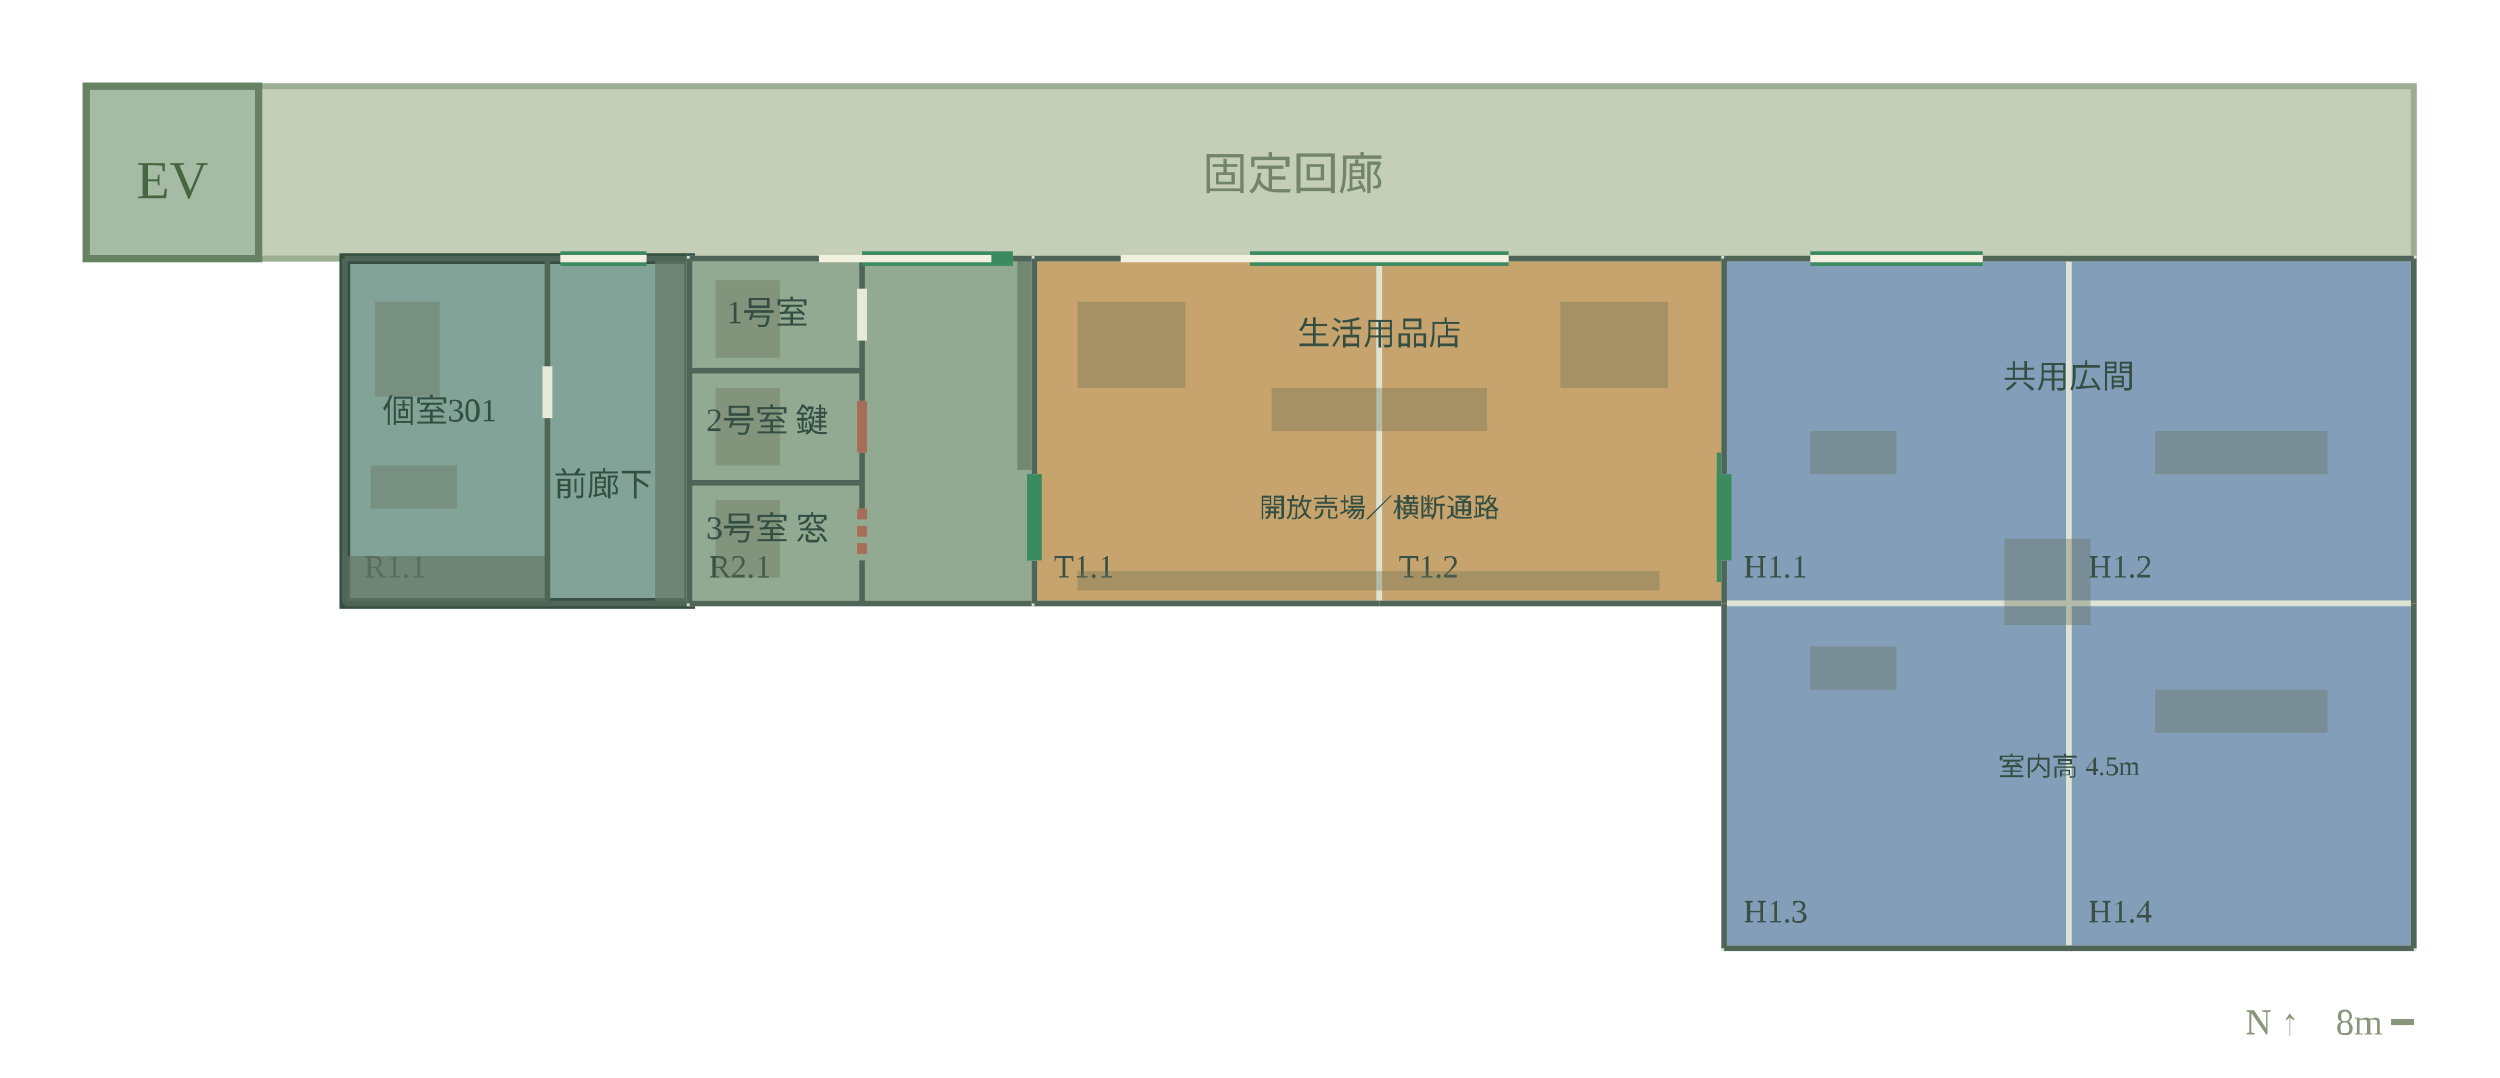
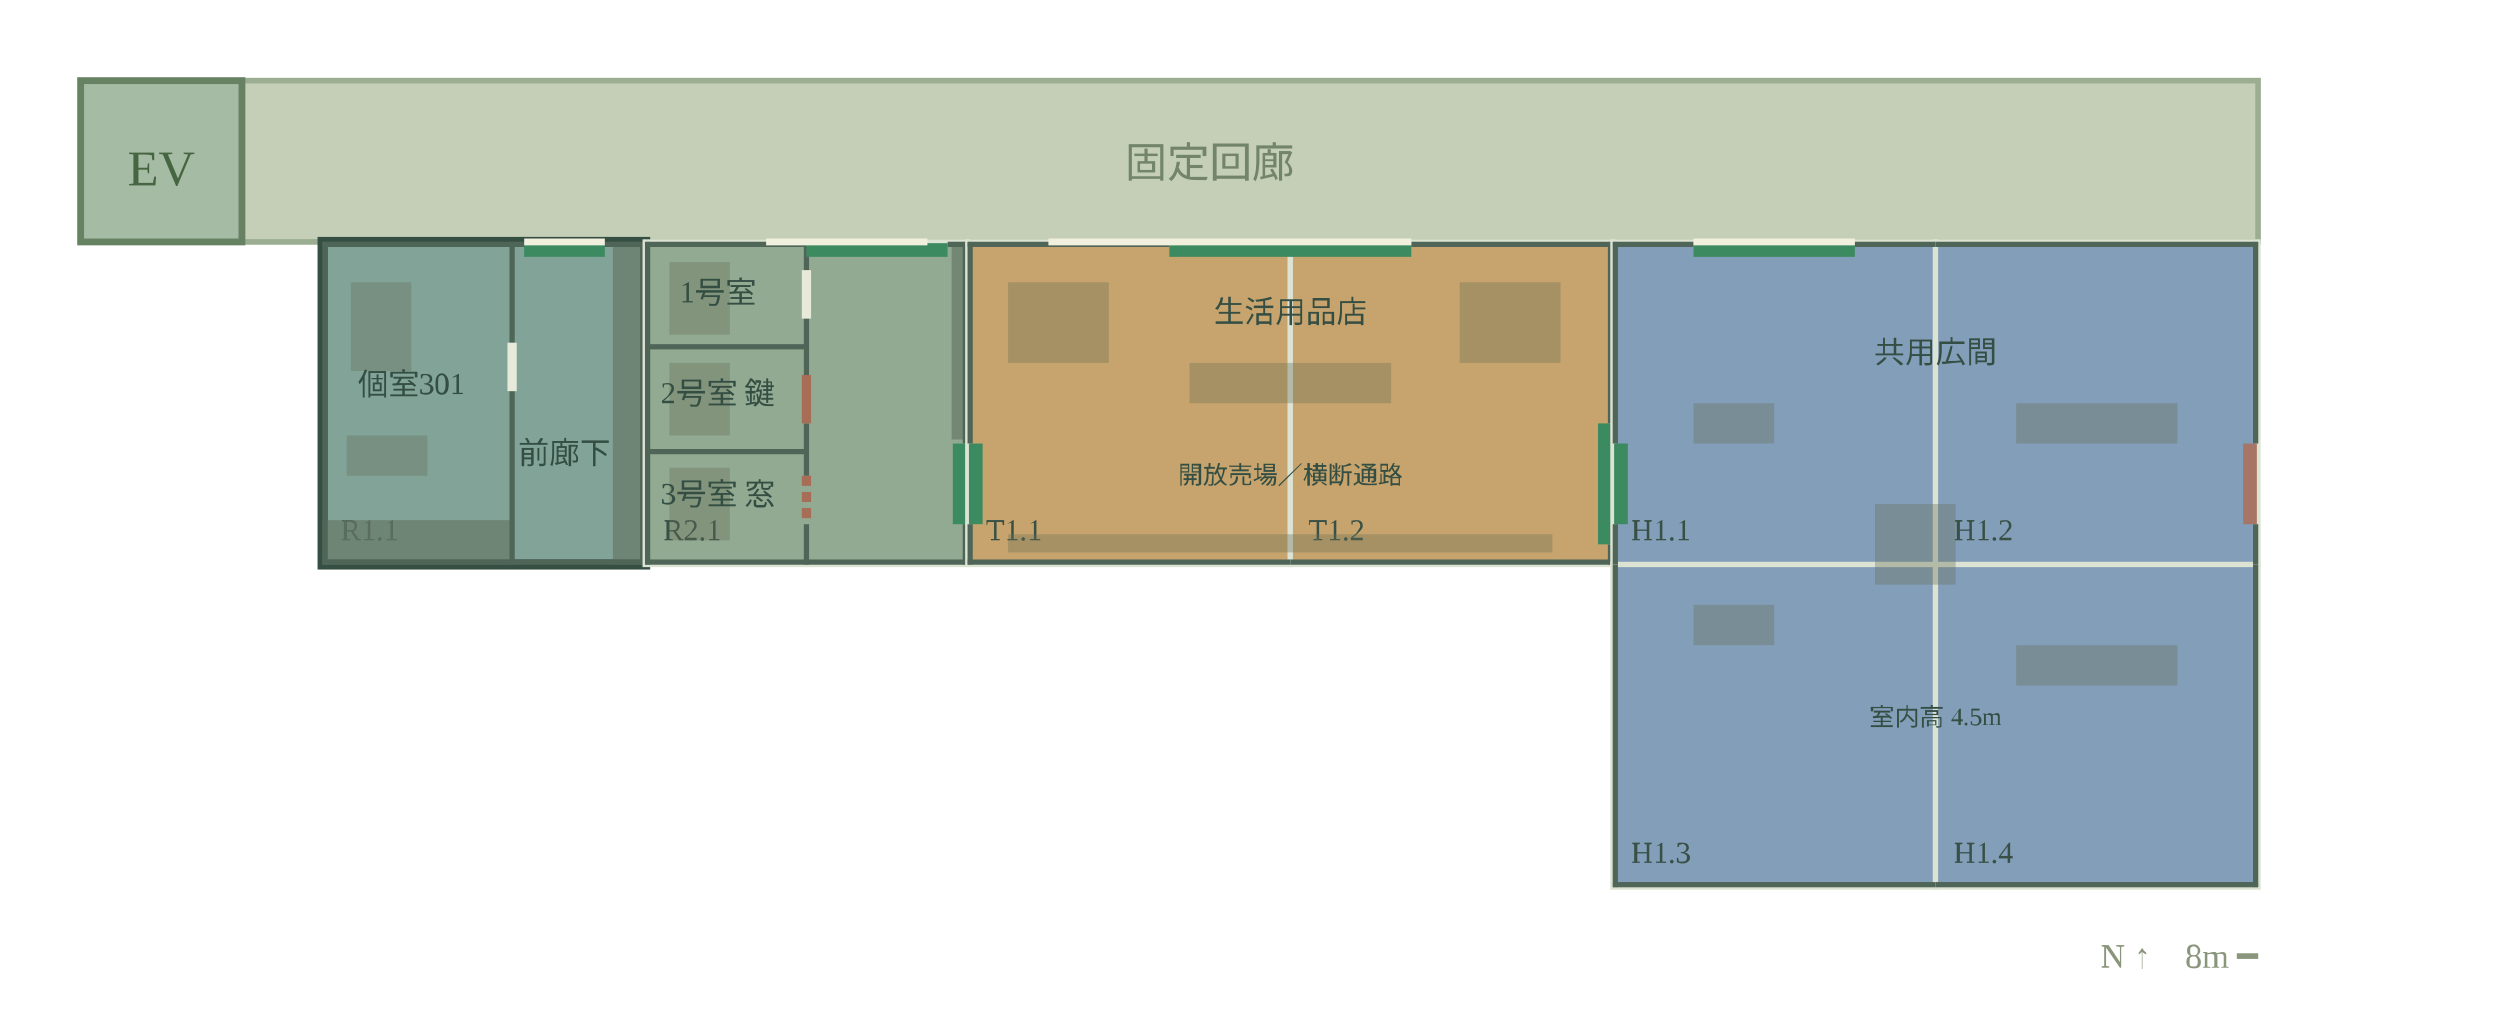
- <svg xmlns="http://www.w3.org/2000/svg" viewBox="-8 -6 58 25" role="img" aria-label="第三層 A配置平面図">
+ <svg xmlns="http://www.w3.org/2000/svg" viewBox="-8 -6 62 25" role="img" aria-label="第三層 A配置平面図">
  <defs>
    <pattern id="hatch1" patternUnits="userSpaceOnUse" width="1" height="1" patternTransform="rotate(45)">
      <line x1="0" y1="0" x2="0" y2="1" stroke="#ac754a" stroke-width=".16" />
    </pattern>
  </defs>
  <rect x="-2" y="-4" width="50" height="4" fill="#c5cfb8" stroke="#9cae91" stroke-width=".14" />
  <rect x="-6" y="-4" width="4" height="4" fill="#a6bba4" stroke="#678163" stroke-width=".17" />
  <text x="-4" y="-1.4" font-size="1.25" text-anchor="middle" fill="#466541">EV</text>
  <text x="22" y="-1.6" font-size="1.05" text-anchor="middle" fill="#72856a">固定回廊</text>
  <g data-id="R1" transform="translate(0 0)">
    <rect x="0" y="0" width="8" height="8" fill="#81a398" stroke="#354f43" stroke-width="0.25" />
    <text x="0.45" y="7.4" font-size=".75" fill="#385046">R1.1</text>
    <rect x="0" y="6.9" width="4.65" height="1.1" fill="#667768" opacity=".7" />
    <rect x="7.2" y="0" width="0.8" height="8" fill="#667768" opacity=".7" />
    <rect x="0.7" y="1" width="1.5" height="2.2" fill="#666e55" opacity=".35" />
    <rect x="0.6" y="4.8" width="2" height="1" fill="#666e55" opacity=".35" />
-     <line x1="0" y1="0" x2="5" y2="0" stroke="#4f6558" stroke-width="0.13" />
-     <line x1="7" y1="0" x2="8" y2="0" stroke="#4f6558" stroke-width="0.13" />
-     <line x1="0" y1="8" x2="8" y2="8" stroke="#4f6558" stroke-width="0.13" />
-     <line x1="0" y1="0" x2="0" y2="8" stroke="#4f6558" stroke-width="0.13" />
-     <line x1="8" y1="0" x2="8" y2="8" stroke="#4f6558" stroke-width="0.13" />
+     <line x1="0" y1="0.06" x2="5" y2="0.06" stroke="#4f6558" stroke-width="0.13" />
+     <line x1="7" y1="0.06" x2="8" y2="0.06" stroke="#4f6558" stroke-width="0.13" />
+     <line x1="0" y1="7.94" x2="8" y2="7.94" stroke="#4f6558" stroke-width="0.13" />
+     <line x1="0.06" y1="0" x2="0.06" y2="8" stroke="#4f6558" stroke-width="0.13" />
+     <line x1="7.94" y1="0" x2="7.94" y2="8" stroke="#4f6558" stroke-width="0.13" />
    <line x1="4.7" y1="0" x2="4.7" y2="2.5" stroke="#4f6558" stroke-width="0.13" />
    <line x1="4.7" y1="3.7" x2="4.7" y2="8" stroke="#4f6558" stroke-width="0.13" />
    <line x1="4.7" y1="2.5" x2="4.7" y2="3.7" stroke="#e8ead9" stroke-width="0.23" />
-     <line x1="5" y1="0" x2="7" y2="0" stroke="#3c8a60" stroke-width="0.34" />
+     <line x1="5" y1="0.2" x2="7" y2="0.2" stroke="#3c8a60" stroke-width="0.34" />
    <text x="2.2" y="3.8" text-anchor="middle" font-size="0.76" fill="#344e43">個室301</text>
    <text x="6" y="5.5" text-anchor="middle" font-size="0.76" fill="#344e43">前廊下</text>
  </g>
  <g data-id="R2" transform="translate(8 0)">
    <rect x="0" y="0" width="8" height="8" fill="#91aa91" stroke="#dce3d3" stroke-width="0.13" />
    <text x="0.45" y="7.4" font-size=".75" fill="#385046">R2.1</text>
    <rect x="7.6" y="0" width="0.4" height="4.9" fill="#667768" opacity=".7" />
    <rect x="0.6" y="0.5" width="1.5" height="1.8" fill="#666e55" opacity=".35" />
    <rect x="0.6" y="3" width="1.5" height="1.8" fill="#666e55" opacity=".35" />
    <rect x="0.6" y="5.6" width="1.5" height="1.8" fill="#666e55" opacity=".35" />
-     <line x1="0" y1="0" x2="4" y2="0" stroke="#4f6558" stroke-width="0.13" />
-     <line x1="7.5" y1="0" x2="8" y2="0" stroke="#4f6558" stroke-width="0.13" />
-     <line x1="0" y1="8" x2="8" y2="8" stroke="#4f6558" stroke-width="0.13" />
-     <line x1="0" y1="0" x2="0" y2="8" stroke="#4f6558" stroke-width="0.13" />
-     <line x1="8" y1="0" x2="8" y2="5" stroke="#4f6558" stroke-width="0.13" />
-     <line x1="8" y1="7" x2="8" y2="8" stroke="#4f6558" stroke-width="0.13" />
+     <line x1="0" y1="0.06" x2="4" y2="0.06" stroke="#4f6558" stroke-width="0.13" />
+     <line x1="7.5" y1="0.06" x2="8" y2="0.06" stroke="#4f6558" stroke-width="0.13" />
+     <line x1="0" y1="7.94" x2="8" y2="7.94" stroke="#4f6558" stroke-width="0.13" />
+     <line x1="0.06" y1="0" x2="0.06" y2="8" stroke="#4f6558" stroke-width="0.13" />
+     <line x1="7.94" y1="0" x2="7.94" y2="5" stroke="#4f6558" stroke-width="0.13" />
+     <line x1="7.94" y1="7" x2="7.94" y2="8" stroke="#4f6558" stroke-width="0.13" />
    <line x1="0" y1="2.6" x2="4" y2="2.6" stroke="#4f6558" stroke-width="0.13" />
    <line x1="0" y1="5.2" x2="4" y2="5.2" stroke="#4f6558" stroke-width="0.13" />
    <line x1="4" y1="0" x2="4" y2="0.7" stroke="#4f6558" stroke-width="0.13" />
    <line x1="4" y1="1.9" x2="4" y2="3.3" stroke="#4f6558" stroke-width="0.13" />
    <line x1="4" y1="4.5" x2="4" y2="5.8" stroke="#4f6558" stroke-width="0.13" />
    <line x1="4" y1="7" x2="4" y2="8" stroke="#4f6558" stroke-width="0.13" />
    <line x1="4" y1="0.7" x2="4" y2="1.9" stroke="#e8ead9" stroke-width="0.23" />
    <line x1="4" y1="3.3" x2="4" y2="4.5" stroke="#a76d56" stroke-width="0.23" />
    <line x1="4" y1="5.8" x2="4" y2="7" stroke="#a76d56" stroke-width="0.23" stroke-dasharray=".25 .15" />
-     <line x1="4" y1="0" x2="7.5" y2="0" stroke="#3c8a60" stroke-width="0.34" />
-     <line x1="8" y1="5" x2="8" y2="7" stroke="#3c8a60" stroke-width="0.34" />
+     <line x1="4" y1="0.2" x2="7.5" y2="0.2" stroke="#3c8a60" stroke-width="0.34" />
+     <line x1="7.8" y1="5" x2="7.8" y2="7" stroke="#3c8a60" stroke-width="0.34" />
    <text x="1.8" y="1.5" text-anchor="middle" font-size="0.76" fill="#344e43">1号室</text>
    <text x="1.8" y="4" text-anchor="middle" font-size="0.76" fill="#344e43">2号室 鍵</text>
    <text x="1.8" y="6.5" text-anchor="middle" font-size="0.76" fill="#344e43">3号室 窓</text>
  </g>
  <g data-id="T1" transform="translate(16 0)">
    <rect x="0" y="0" width="8" height="8" fill="#c7a46d" stroke="#dce3d3" stroke-width="0.13" />
    <text x="0.45" y="7.4" font-size=".75" fill="#385046">T1.1</text>
    <rect x="8" y="0" width="8" height="8" fill="#c7a46d" stroke="#dce3d3" stroke-width="0.13" />
    <text x="8.45" y="7.4" font-size=".75" fill="#385046">T1.2</text>
    <rect x="1" y="1" width="2.5" height="2" fill="#666e55" opacity=".35" />
    <rect x="12.2" y="1" width="2.5" height="2" fill="#666e55" opacity=".35" />
    <rect x="5.5" y="3" width="5" height="1" fill="#666e55" opacity=".35" />
    <rect x="1" y="7.25" width="13.5" height="0.45" fill="#666e55" opacity=".35" />
-     <line x1="0" y1="0" x2="5" y2="0" stroke="#4f6558" stroke-width="0.13" />
-     <line x1="0" y1="8" x2="8" y2="8" stroke="#4f6558" stroke-width="0.13" />
-     <line x1="0" y1="0" x2="0" y2="5" stroke="#4f6558" stroke-width="0.13" />
-     <line x1="0" y1="7" x2="0" y2="8" stroke="#4f6558" stroke-width="0.13" />
-     <line x1="11" y1="0" x2="16" y2="0" stroke="#4f6558" stroke-width="0.13" />
-     <line x1="8" y1="8" x2="16" y2="8" stroke="#4f6558" stroke-width="0.13" />
-     <line x1="16" y1="0" x2="16" y2="4.5" stroke="#4f6558" stroke-width="0.13" />
-     <line x1="16" y1="7.5" x2="16" y2="8" stroke="#4f6558" stroke-width="0.13" />
-     <line x1="5" y1="0" x2="11" y2="0" stroke="#3c8a60" stroke-width="0.34" />
-     <line x1="0" y1="5" x2="0" y2="7" stroke="#3c8a60" stroke-width="0.34" />
-     <line x1="16" y1="4.5" x2="16" y2="7.5" stroke="#3c8a60" stroke-width="0.34" />
+     <line x1="0" y1="0.06" x2="5" y2="0.06" stroke="#4f6558" stroke-width="0.13" />
+     <line x1="0" y1="7.94" x2="8" y2="7.94" stroke="#4f6558" stroke-width="0.13" />
+     <line x1="0.06" y1="0" x2="0.06" y2="5" stroke="#4f6558" stroke-width="0.13" />
+     <line x1="0.06" y1="7" x2="0.06" y2="8" stroke="#4f6558" stroke-width="0.13" />
+     <line x1="11" y1="0.06" x2="16" y2="0.06" stroke="#4f6558" stroke-width="0.13" />
+     <line x1="8" y1="7.94" x2="16" y2="7.94" stroke="#4f6558" stroke-width="0.13" />
+     <line x1="15.94" y1="0" x2="15.94" y2="4.5" stroke="#4f6558" stroke-width="0.13" />
+     <line x1="15.94" y1="7.5" x2="15.94" y2="8" stroke="#4f6558" stroke-width="0.13" />
+     <line x1="5" y1="0.2" x2="11" y2="0.2" stroke="#3c8a60" stroke-width="0.34" />
+     <line x1="0.2" y1="5" x2="0.2" y2="7" stroke="#3c8a60" stroke-width="0.34" />
+     <line x1="15.8" y1="4.5" x2="15.8" y2="7.5" stroke="#3c8a60" stroke-width="0.34" />
    <text x="8" y="2" text-anchor="middle" font-size="0.76" fill="#344e43">生活用品店</text>
    <text x="8" y="6" text-anchor="middle" font-size="0.62" fill="#344e43">開放売場／横断通路</text>
  </g>
  <g data-id="H1" transform="translate(32 0)">
    <rect x="0" y="0" width="8" height="8" fill="#839eb8" stroke="#dce3d3" stroke-width="0.13" />
    <text x="0.45" y="7.4" font-size=".75" fill="#385046">H1.1</text>
    <rect x="8" y="0" width="8" height="8" fill="#839eb8" stroke="#dce3d3" stroke-width="0.13" />
    <text x="8.45" y="7.4" font-size=".75" fill="#385046">H1.2</text>
    <rect x="0" y="8" width="8" height="8" fill="#839eb8" stroke="#dce3d3" stroke-width="0.13" />
    <text x="0.45" y="15.4" font-size=".75" fill="#385046">H1.3</text>
    <rect x="8" y="8" width="8" height="8" fill="#839eb8" stroke="#dce3d3" stroke-width="0.13" />
    <text x="8.45" y="15.4" font-size=".75" fill="#385046">H1.4</text>
    <rect x="2" y="4" width="2" height="1" fill="#666e55" opacity=".35" />
    <rect x="2" y="9" width="2" height="1" fill="#666e55" opacity=".35" />
    <rect x="10" y="4" width="4" height="1" fill="#666e55" opacity=".35" />
    <rect x="10" y="10" width="4" height="1" fill="#666e55" opacity=".35" />
    <rect x="6.5" y="6.5" width="2" height="2" fill="#666e55" opacity=".35" />
-     <line x1="0" y1="0" x2="2" y2="0" stroke="#4f6558" stroke-width="0.13" />
-     <line x1="6" y1="0" x2="8" y2="0" stroke="#4f6558" stroke-width="0.13" />
-     <line x1="0" y1="0" x2="0" y2="5" stroke="#4f6558" stroke-width="0.13" />
-     <line x1="0" y1="7" x2="0" y2="8" stroke="#4f6558" stroke-width="0.13" />
-     <line x1="8" y1="0" x2="16" y2="0" stroke="#4f6558" stroke-width="0.13" />
-     <line x1="16" y1="0" x2="16" y2="8" stroke="#4f6558" stroke-width="0.13" />
-     <line x1="0" y1="16" x2="8" y2="16" stroke="#4f6558" stroke-width="0.13" />
-     <line x1="0" y1="8" x2="0" y2="16" stroke="#4f6558" stroke-width="0.13" />
-     <line x1="8" y1="16" x2="16" y2="16" stroke="#4f6558" stroke-width="0.13" />
-     <line x1="16" y1="8" x2="16" y2="16" stroke="#4f6558" stroke-width="0.13" />
-     <line x1="2" y1="0" x2="6" y2="0" stroke="#3c8a60" stroke-width="0.34" />
-     <line x1="0" y1="5" x2="0" y2="7" stroke="#3c8a60" stroke-width="0.34" />
+     <line x1="0" y1="0.06" x2="2" y2="0.06" stroke="#4f6558" stroke-width="0.13" />
+     <line x1="6" y1="0.06" x2="8" y2="0.06" stroke="#4f6558" stroke-width="0.13" />
+     <line x1="0.06" y1="0" x2="0.06" y2="5" stroke="#4f6558" stroke-width="0.13" />
+     <line x1="0.06" y1="7" x2="0.06" y2="8" stroke="#4f6558" stroke-width="0.13" />
+     <line x1="8" y1="0.06" x2="16" y2="0.06" stroke="#4f6558" stroke-width="0.13" />
+     <line x1="15.94" y1="0" x2="15.94" y2="5" stroke="#4f6558" stroke-width="0.13" />
+     <line x1="15.94" y1="7" x2="15.94" y2="8" stroke="#4f6558" stroke-width="0.13" />
+     <line x1="0" y1="15.94" x2="8" y2="15.94" stroke="#4f6558" stroke-width="0.13" />
+     <line x1="0.06" y1="8" x2="0.06" y2="16" stroke="#4f6558" stroke-width="0.13" />
+     <line x1="8" y1="15.94" x2="16" y2="15.94" stroke="#4f6558" stroke-width="0.13" />
+     <line x1="15.94" y1="8" x2="15.94" y2="16" stroke="#4f6558" stroke-width="0.13" />
+     <line x1="2" y1="0.2" x2="6" y2="0.2" stroke="#3c8a60" stroke-width="0.34" />
+     <line x1="0.2" y1="5" x2="0.2" y2="7" stroke="#3c8a60" stroke-width="0.34" />
+     <line x1="15.8" y1="5" x2="15.8" y2="7" stroke="#a67565" stroke-width="0.34" />
    <text x="8" y="3" text-anchor="middle" font-size="0.76" fill="#344e43">共用広間</text>
    <text x="8" y="12" text-anchor="middle" font-size="0.62" fill="#344e43">室内高 4.5m</text>
  </g>
  <line x1="5" y1="0" x2="7" y2="0" stroke="#f1efdd" stroke-width="0.17" />
  <line x1="11" y1="0" x2="15" y2="0" stroke="#f1efdd" stroke-width="0.17" />
  <line x1="18" y1="0" x2="27" y2="0" stroke="#f1efdd" stroke-width="0.17" />
  <line x1="34" y1="0" x2="38" y2="0" stroke="#f1efdd" stroke-width="0.17" />
  <text x="48" y="18" font-size=".85" text-anchor="end" fill="#89967b">N ↑　8m ━</text>
</svg>
